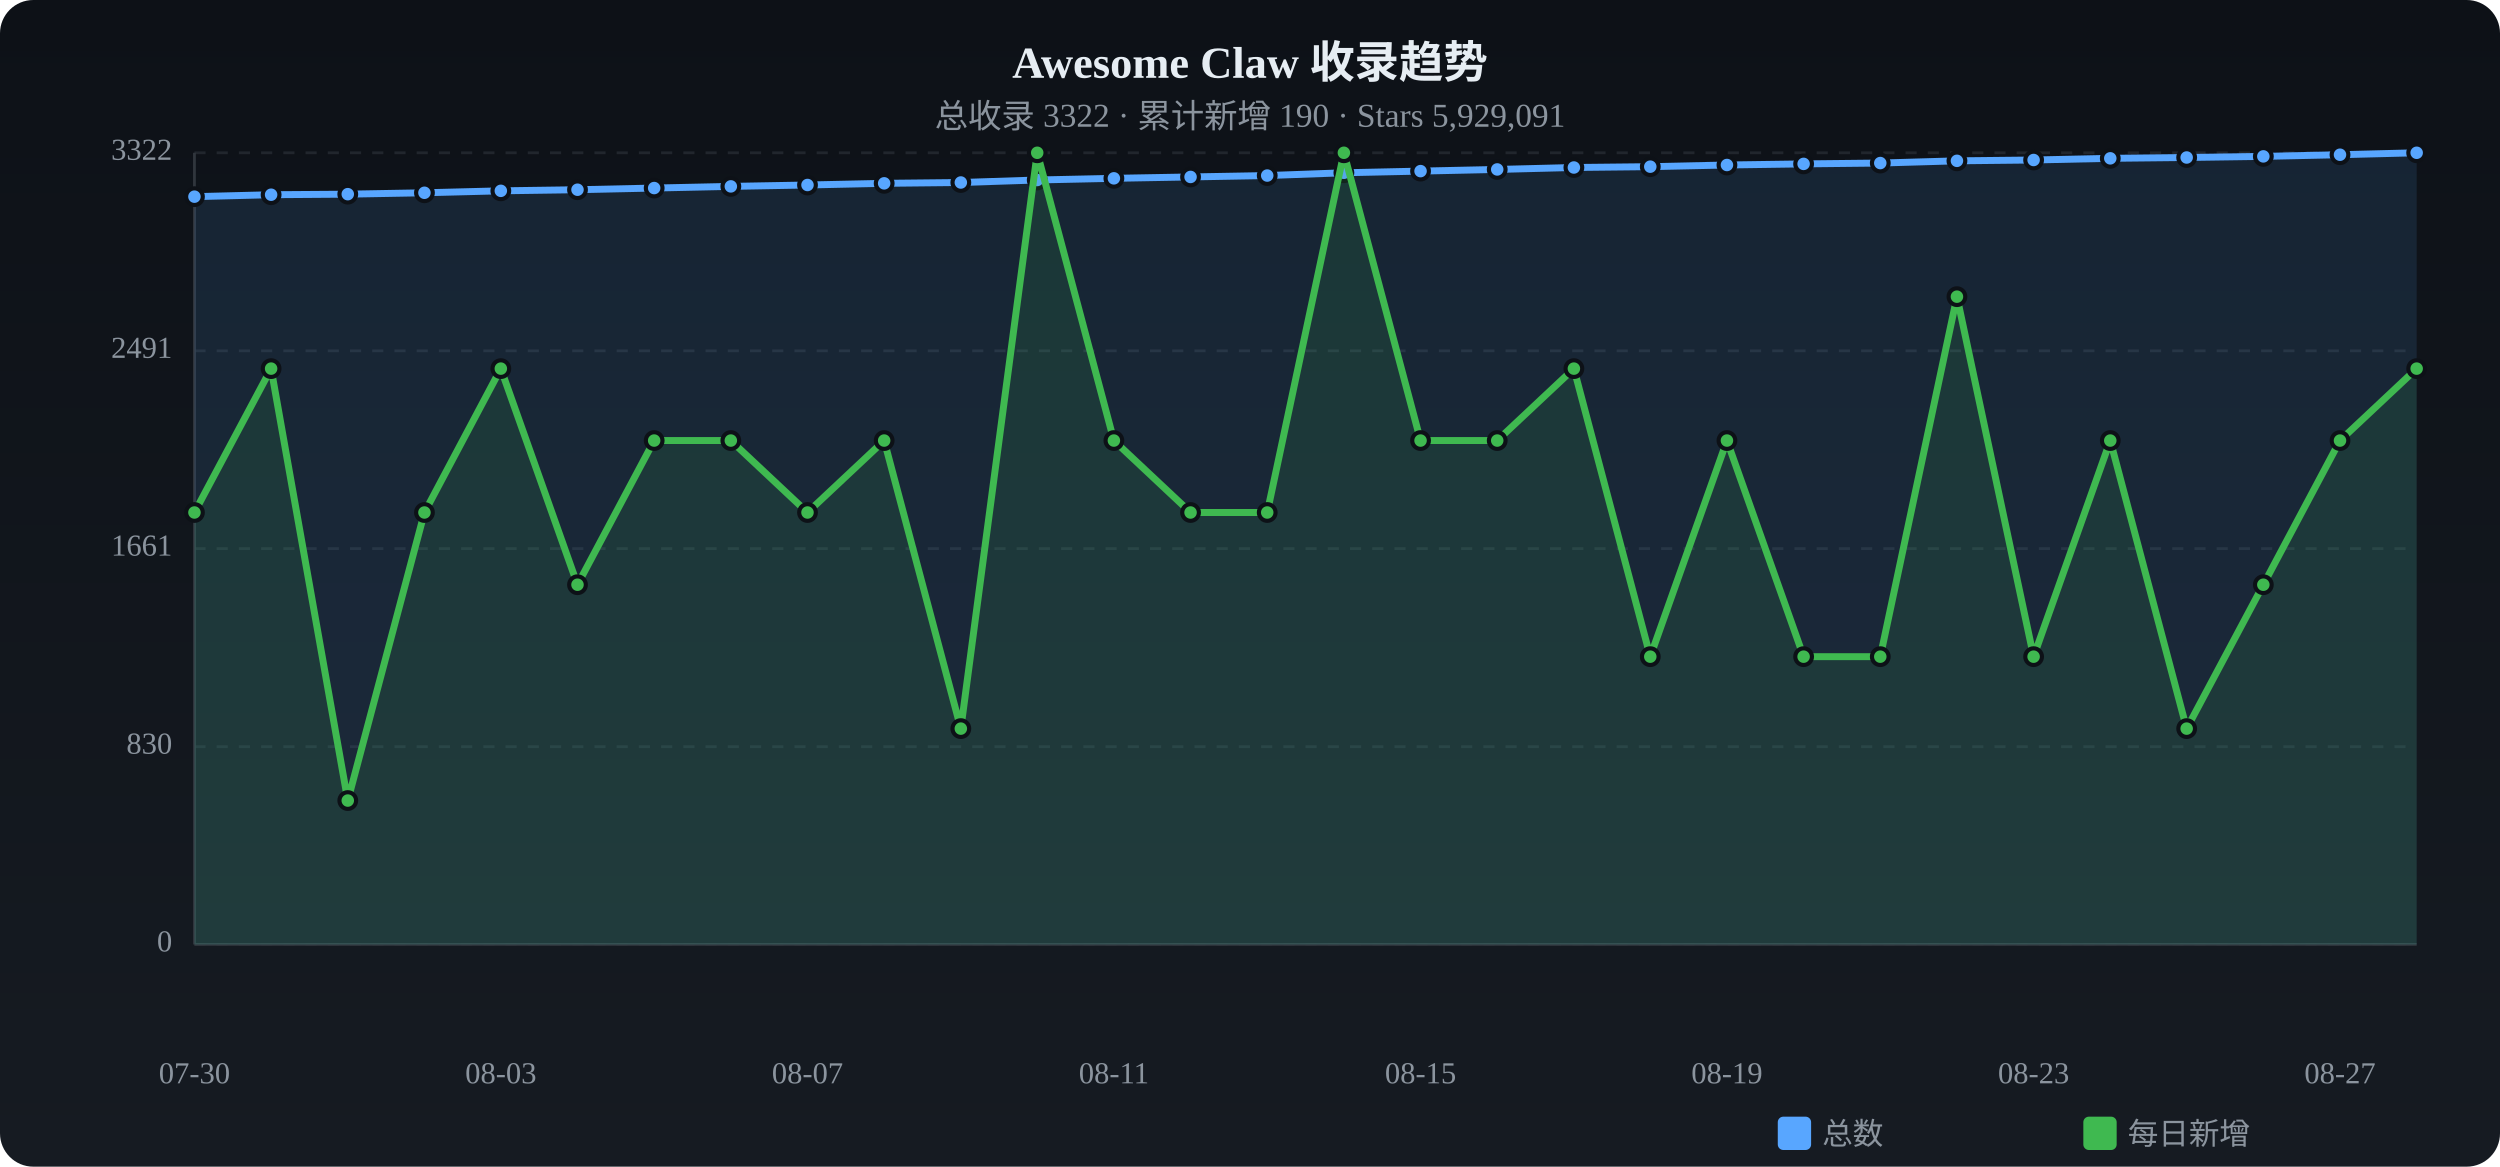
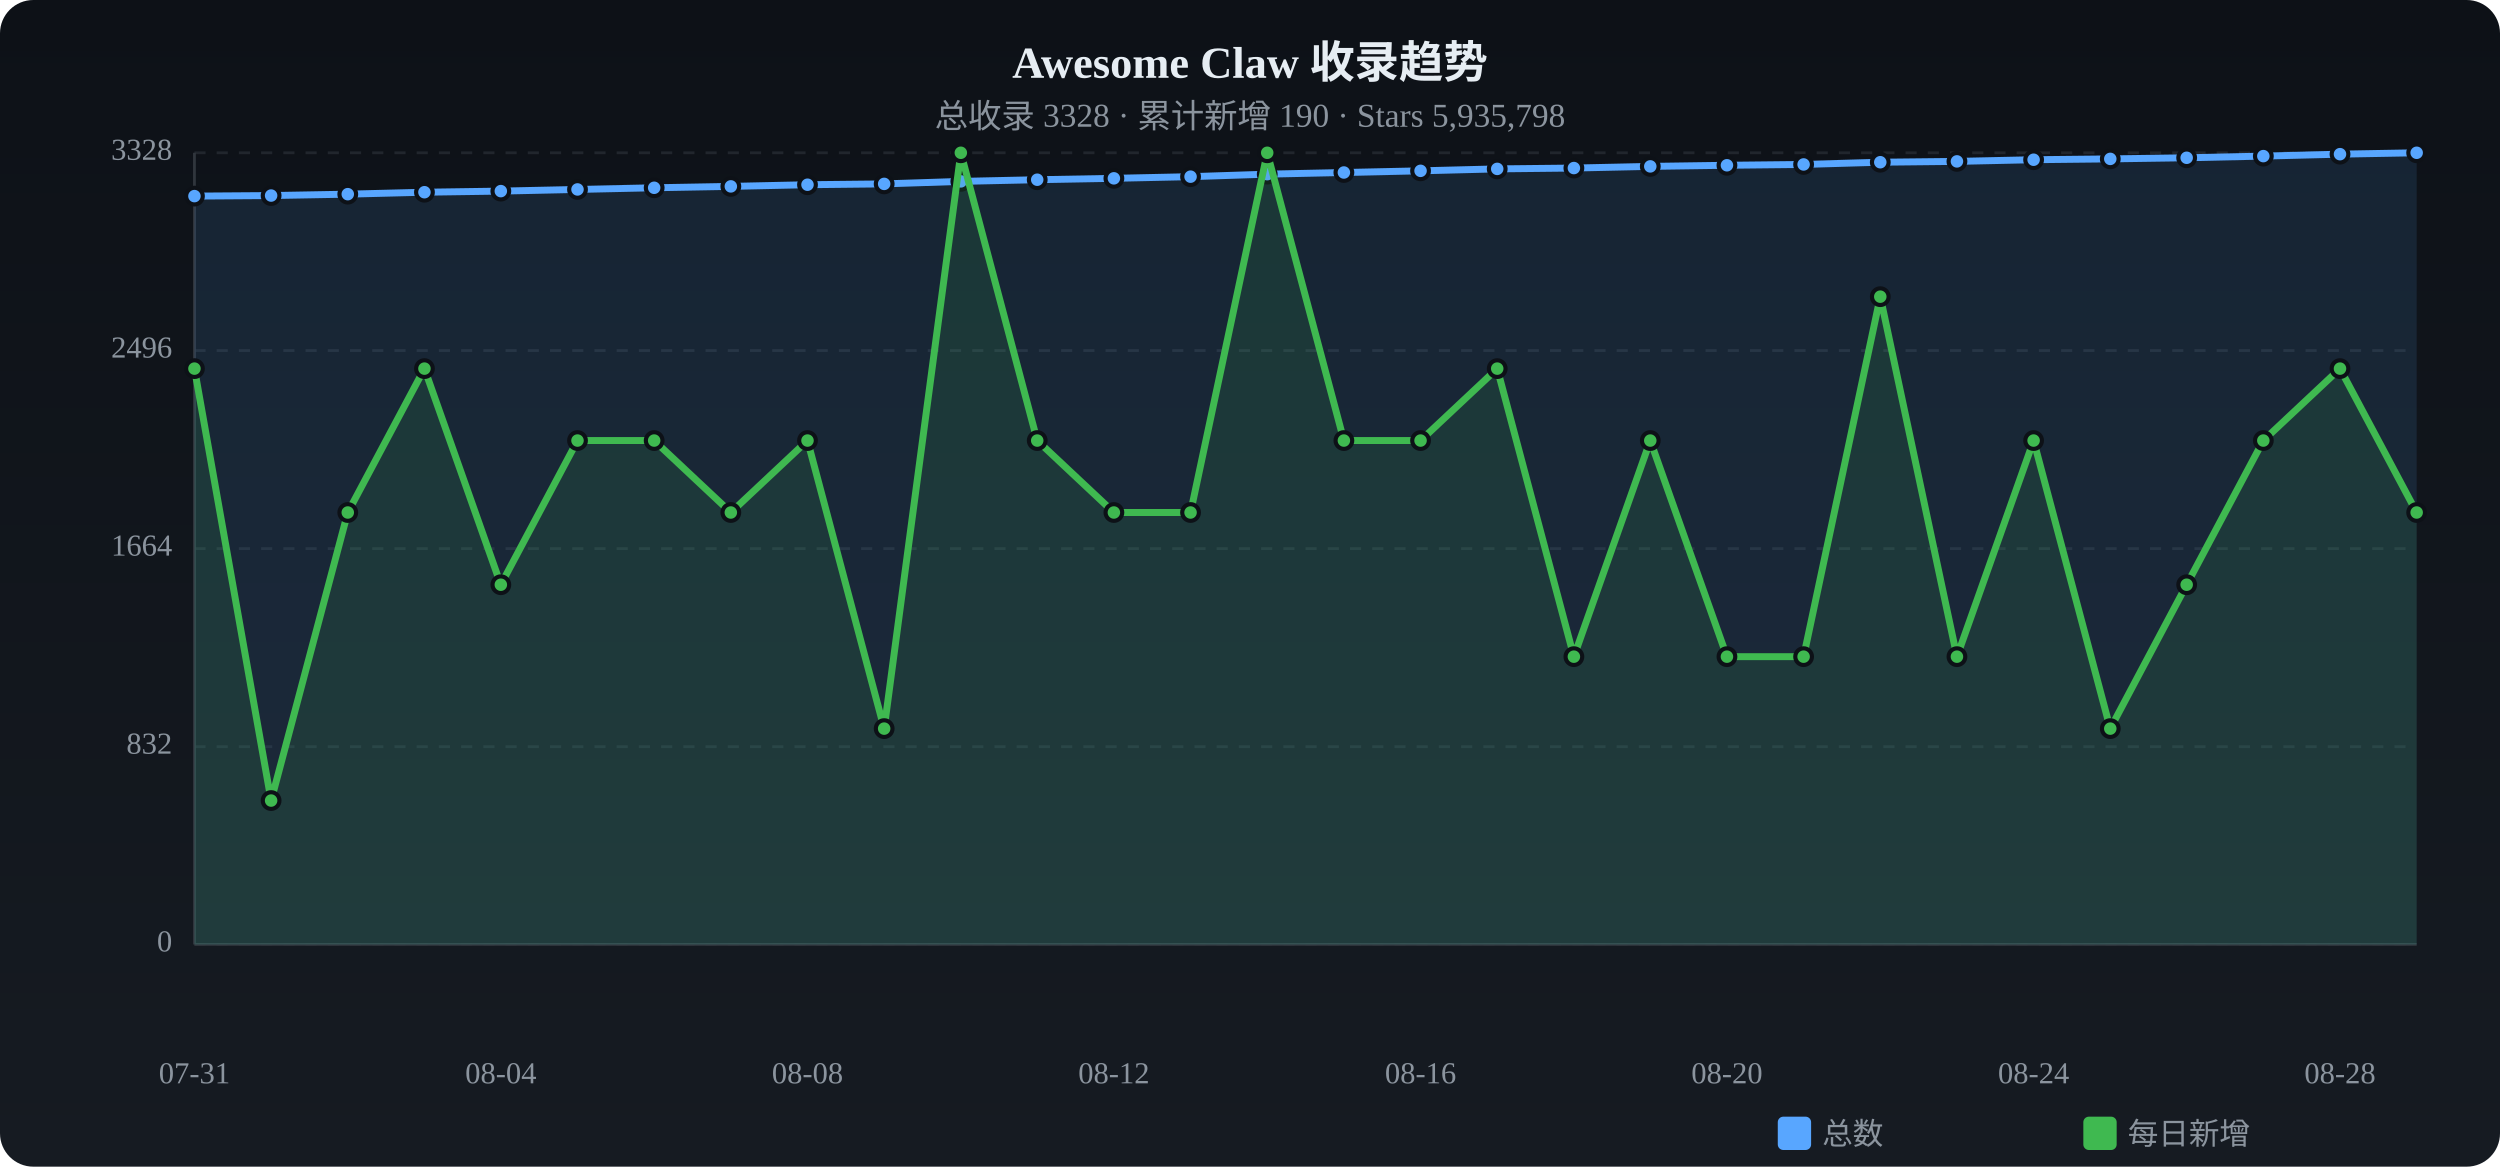
<svg xmlns="http://www.w3.org/2000/svg" viewBox="0 0 900 420" width="900" height="420">
  <defs>
    <linearGradient id="tbg" x1="0%" y1="0%" x2="0%" y2="100%">
      <stop offset="0%" stop-color="#0d1117" />
      <stop offset="100%" stop-color="#161b22" />
    </linearGradient>
  </defs>
  <rect width="900" height="420" rx="12" fill="url(#tbg)" />
  <text x="450.0" y="28" text-anchor="middle" fill="#e6edf3" font-size="16" font-weight="bold">Awesome Claw 收录趋势</text>
-   <text x="450.0" y="46" text-anchor="middle" fill="#8b949e" font-size="12">总收录 3322 · 累计新增 190 · Stars 5,929,091</text>
+   <text x="450.0" y="46" text-anchor="middle" fill="#8b949e" font-size="12">总收录 3328 · 累计新增 190 · Stars 5,935,798</text>
  <text x="62" y="340.0" text-anchor="end" fill="#8b949e" font-size="11" dominant-baseline="middle">0</text>
  <line x1="70" y1="340.0" x2="870" y2="340.0" stroke="#21262d" stroke-dasharray="4 4" />
-   <text x="62" y="268.8" text-anchor="end" fill="#8b949e" font-size="11" dominant-baseline="middle">830</text>
+   <text x="62" y="268.8" text-anchor="end" fill="#8b949e" font-size="11" dominant-baseline="middle">832</text>
  <line x1="70" y1="268.8" x2="870" y2="268.8" stroke="#21262d" stroke-dasharray="4 4" />
-   <text x="62" y="197.5" text-anchor="end" fill="#8b949e" font-size="11" dominant-baseline="middle">1661</text>
+   <text x="62" y="197.5" text-anchor="end" fill="#8b949e" font-size="11" dominant-baseline="middle">1664</text>
  <line x1="70" y1="197.5" x2="870" y2="197.5" stroke="#21262d" stroke-dasharray="4 4" />
-   <text x="62" y="126.3" text-anchor="end" fill="#8b949e" font-size="11" dominant-baseline="middle">2491</text>
-   <line x1="70" y1="126.3" x2="870" y2="126.3" stroke="#21262d" stroke-dasharray="4 4" />
-   <text x="62" y="55.0" text-anchor="end" fill="#8b949e" font-size="11" dominant-baseline="middle">3322</text>
+   <text x="62" y="126.2" text-anchor="end" fill="#8b949e" font-size="11" dominant-baseline="middle">2496</text>
+   <line x1="70" y1="126.2" x2="870" y2="126.2" stroke="#21262d" stroke-dasharray="4 4" />
+   <text x="62" y="55.0" text-anchor="end" fill="#8b949e" font-size="11" dominant-baseline="middle">3328</text>
  <line x1="70" y1="55.0" x2="870" y2="55.0" stroke="#21262d" stroke-dasharray="4 4" />
  <line x1="70" y1="55" x2="70" y2="340" stroke="#30363d" />
  <line x1="70" y1="340" x2="870" y2="340" stroke="#30363d" />
-   <path d="M70.0,70.8 L97.6,70.1 L125.2,69.9 L152.8,69.4 L180.3,68.7 L207.9,68.3 L235.5,67.7 L263.1,67.1 L290.7,66.6 L318.3,66.0 L345.9,65.7 L373.4,64.8 L401.0,64.2 L428.6,63.7 L456.2,63.2 L483.8,62.2 L511.4,61.6 L539.0,61.0 L566.6,60.3 L594.1,60.0 L621.7,59.4 L649.3,59.0 L676.9,58.7 L704.5,57.9 L732.1,57.6 L759.7,57.0 L787.2,56.7 L814.8,56.3 L842.4,55.7 L870.0,55.0 L870.0,340 L70.0,340 Z" fill="#58a6ff" opacity="0.12" />
-   <polyline points="70.0,70.8 97.6,70.1 125.2,69.9 152.8,69.4 180.3,68.7 207.9,68.3 235.5,67.7 263.1,67.1 290.7,66.6 318.3,66.0 345.9,65.7 373.4,64.8 401.0,64.2 428.6,63.7 456.2,63.2 483.8,62.2 511.4,61.6 539.0,61.0 566.6,60.3 594.1,60.0 621.7,59.4 649.3,59.0 676.9,58.7 704.5,57.9 732.1,57.6 759.7,57.0 787.2,56.7 814.8,56.3 842.4,55.7 870.0,55.0" fill="none" stroke="#58a6ff" stroke-width="2.5" stroke-linecap="round" stroke-linejoin="round" />
-   <circle cx="70.0" cy="70.8" r="3" fill="#58a6ff" stroke="#0d1117" stroke-width="1.5" />
-   <circle cx="97.6" cy="70.1" r="3" fill="#58a6ff" stroke="#0d1117" stroke-width="1.5" />
+   <path d="M70.0,70.6 L97.6,70.4 L125.2,69.9 L152.8,69.2 L180.3,68.8 L207.9,68.2 L235.5,67.6 L263.1,67.1 L290.7,66.5 L318.3,66.2 L345.9,65.3 L373.4,64.7 L401.0,64.2 L428.6,63.6 L456.2,62.7 L483.8,62.1 L511.4,61.5 L539.0,60.8 L566.6,60.5 L594.1,59.9 L621.7,59.5 L649.3,59.2 L676.9,58.4 L704.5,58.1 L732.1,57.5 L759.7,57.2 L787.2,56.8 L814.8,56.2 L842.4,55.5 L870.0,55.0 L870.0,340 L70.0,340 Z" fill="#58a6ff" opacity="0.12" />
+   <polyline points="70.0,70.6 97.6,70.4 125.2,69.9 152.8,69.2 180.3,68.8 207.9,68.2 235.5,67.6 263.1,67.1 290.7,66.5 318.3,66.2 345.9,65.3 373.4,64.7 401.0,64.2 428.6,63.6 456.2,62.7 483.8,62.1 511.4,61.5 539.0,60.8 566.6,60.5 594.1,59.9 621.7,59.5 649.3,59.2 676.9,58.4 704.5,58.1 732.1,57.5 759.7,57.2 787.2,56.8 814.8,56.2 842.4,55.5 870.0,55.0" fill="none" stroke="#58a6ff" stroke-width="2.5" stroke-linecap="round" stroke-linejoin="round" />
+   <circle cx="70.0" cy="70.6" r="3" fill="#58a6ff" stroke="#0d1117" stroke-width="1.5" />
+   <circle cx="97.6" cy="70.4" r="3" fill="#58a6ff" stroke="#0d1117" stroke-width="1.5" />
  <circle cx="125.2" cy="69.9" r="3" fill="#58a6ff" stroke="#0d1117" stroke-width="1.5" />
-   <circle cx="152.8" cy="69.4" r="3" fill="#58a6ff" stroke="#0d1117" stroke-width="1.5" />
-   <circle cx="180.3" cy="68.7" r="3" fill="#58a6ff" stroke="#0d1117" stroke-width="1.5" />
-   <circle cx="207.9" cy="68.3" r="3" fill="#58a6ff" stroke="#0d1117" stroke-width="1.5" />
-   <circle cx="235.5" cy="67.7" r="3" fill="#58a6ff" stroke="#0d1117" stroke-width="1.5" />
+   <circle cx="152.8" cy="69.2" r="3" fill="#58a6ff" stroke="#0d1117" stroke-width="1.5" />
+   <circle cx="180.3" cy="68.8" r="3" fill="#58a6ff" stroke="#0d1117" stroke-width="1.5" />
+   <circle cx="207.9" cy="68.2" r="3" fill="#58a6ff" stroke="#0d1117" stroke-width="1.5" />
+   <circle cx="235.5" cy="67.6" r="3" fill="#58a6ff" stroke="#0d1117" stroke-width="1.5" />
  <circle cx="263.1" cy="67.1" r="3" fill="#58a6ff" stroke="#0d1117" stroke-width="1.5" />
-   <circle cx="290.7" cy="66.6" r="3" fill="#58a6ff" stroke="#0d1117" stroke-width="1.5" />
-   <circle cx="318.3" cy="66.0" r="3" fill="#58a6ff" stroke="#0d1117" stroke-width="1.5" />
-   <circle cx="345.9" cy="65.7" r="3" fill="#58a6ff" stroke="#0d1117" stroke-width="1.5" />
-   <circle cx="373.4" cy="64.8" r="3" fill="#58a6ff" stroke="#0d1117" stroke-width="1.5" />
+   <circle cx="290.7" cy="66.5" r="3" fill="#58a6ff" stroke="#0d1117" stroke-width="1.5" />
+   <circle cx="318.3" cy="66.2" r="3" fill="#58a6ff" stroke="#0d1117" stroke-width="1.5" />
+   <circle cx="345.9" cy="65.3" r="3" fill="#58a6ff" stroke="#0d1117" stroke-width="1.5" />
+   <circle cx="373.4" cy="64.7" r="3" fill="#58a6ff" stroke="#0d1117" stroke-width="1.5" />
  <circle cx="401.0" cy="64.2" r="3" fill="#58a6ff" stroke="#0d1117" stroke-width="1.5" />
-   <circle cx="428.6" cy="63.7" r="3" fill="#58a6ff" stroke="#0d1117" stroke-width="1.5" />
-   <circle cx="456.2" cy="63.2" r="3" fill="#58a6ff" stroke="#0d1117" stroke-width="1.5" />
-   <circle cx="483.8" cy="62.2" r="3" fill="#58a6ff" stroke="#0d1117" stroke-width="1.5" />
-   <circle cx="511.4" cy="61.6" r="3" fill="#58a6ff" stroke="#0d1117" stroke-width="1.5" />
-   <circle cx="539.0" cy="61.0" r="3" fill="#58a6ff" stroke="#0d1117" stroke-width="1.5" />
-   <circle cx="566.6" cy="60.3" r="3" fill="#58a6ff" stroke="#0d1117" stroke-width="1.5" />
-   <circle cx="594.1" cy="60.0" r="3" fill="#58a6ff" stroke="#0d1117" stroke-width="1.5" />
-   <circle cx="621.7" cy="59.4" r="3" fill="#58a6ff" stroke="#0d1117" stroke-width="1.5" />
-   <circle cx="649.3" cy="59.0" r="3" fill="#58a6ff" stroke="#0d1117" stroke-width="1.5" />
-   <circle cx="676.9" cy="58.7" r="3" fill="#58a6ff" stroke="#0d1117" stroke-width="1.5" />
-   <circle cx="704.5" cy="57.9" r="3" fill="#58a6ff" stroke="#0d1117" stroke-width="1.5" />
-   <circle cx="732.1" cy="57.6" r="3" fill="#58a6ff" stroke="#0d1117" stroke-width="1.5" />
-   <circle cx="759.7" cy="57.0" r="3" fill="#58a6ff" stroke="#0d1117" stroke-width="1.5" />
-   <circle cx="787.2" cy="56.7" r="3" fill="#58a6ff" stroke="#0d1117" stroke-width="1.5" />
-   <circle cx="814.8" cy="56.3" r="3" fill="#58a6ff" stroke="#0d1117" stroke-width="1.5" />
-   <circle cx="842.4" cy="55.7" r="3" fill="#58a6ff" stroke="#0d1117" stroke-width="1.5" />
+   <circle cx="428.6" cy="63.6" r="3" fill="#58a6ff" stroke="#0d1117" stroke-width="1.5" />
+   <circle cx="456.2" cy="62.7" r="3" fill="#58a6ff" stroke="#0d1117" stroke-width="1.5" />
+   <circle cx="483.8" cy="62.1" r="3" fill="#58a6ff" stroke="#0d1117" stroke-width="1.5" />
+   <circle cx="511.4" cy="61.5" r="3" fill="#58a6ff" stroke="#0d1117" stroke-width="1.5" />
+   <circle cx="539.0" cy="60.8" r="3" fill="#58a6ff" stroke="#0d1117" stroke-width="1.5" />
+   <circle cx="566.6" cy="60.5" r="3" fill="#58a6ff" stroke="#0d1117" stroke-width="1.5" />
+   <circle cx="594.1" cy="59.9" r="3" fill="#58a6ff" stroke="#0d1117" stroke-width="1.5" />
+   <circle cx="621.7" cy="59.5" r="3" fill="#58a6ff" stroke="#0d1117" stroke-width="1.5" />
+   <circle cx="649.3" cy="59.2" r="3" fill="#58a6ff" stroke="#0d1117" stroke-width="1.5" />
+   <circle cx="676.9" cy="58.4" r="3" fill="#58a6ff" stroke="#0d1117" stroke-width="1.5" />
+   <circle cx="704.5" cy="58.1" r="3" fill="#58a6ff" stroke="#0d1117" stroke-width="1.5" />
+   <circle cx="732.1" cy="57.5" r="3" fill="#58a6ff" stroke="#0d1117" stroke-width="1.5" />
+   <circle cx="759.7" cy="57.2" r="3" fill="#58a6ff" stroke="#0d1117" stroke-width="1.5" />
+   <circle cx="787.2" cy="56.8" r="3" fill="#58a6ff" stroke="#0d1117" stroke-width="1.5" />
+   <circle cx="814.8" cy="56.2" r="3" fill="#58a6ff" stroke="#0d1117" stroke-width="1.5" />
+   <circle cx="842.4" cy="55.5" r="3" fill="#58a6ff" stroke="#0d1117" stroke-width="1.5" />
  <circle cx="870.0" cy="55.0" r="3" fill="#58a6ff" stroke="#0d1117" stroke-width="1.5" />
-   <path d="M70.0,184.5 L97.6,132.7 L125.2,288.2 L152.8,184.5 L180.3,132.7 L207.9,210.5 L235.5,158.6 L263.1,158.6 L290.7,184.5 L318.3,158.6 L345.9,262.3 L373.4,55.0 L401.0,158.6 L428.6,184.5 L456.2,184.5 L483.8,55.0 L511.4,158.6 L539.0,158.6 L566.6,132.7 L594.1,236.4 L621.7,158.6 L649.3,236.4 L676.9,236.4 L704.5,106.8 L732.1,236.4 L759.7,158.6 L787.2,262.3 L814.8,210.5 L842.4,158.6 L870.0,132.7 L870.0,340 L70.0,340 Z" fill="#3fb950" opacity="0.12" />
-   <polyline points="70.0,184.5 97.6,132.7 125.2,288.2 152.8,184.5 180.3,132.7 207.9,210.5 235.5,158.6 263.1,158.6 290.7,184.5 318.3,158.6 345.9,262.3 373.4,55.0 401.0,158.6 428.6,184.5 456.2,184.5 483.8,55.0 511.4,158.6 539.0,158.6 566.6,132.7 594.1,236.4 621.7,158.6 649.3,236.4 676.9,236.4 704.5,106.8 732.1,236.4 759.7,158.6 787.2,262.3 814.8,210.5 842.4,158.6 870.0,132.7" fill="none" stroke="#3fb950" stroke-width="2.5" stroke-linecap="round" stroke-linejoin="round" />
-   <circle cx="70.0" cy="184.5" r="3" fill="#3fb950" stroke="#0d1117" stroke-width="1.5" />
-   <circle cx="97.6" cy="132.7" r="3" fill="#3fb950" stroke="#0d1117" stroke-width="1.5" />
-   <circle cx="125.2" cy="288.2" r="3" fill="#3fb950" stroke="#0d1117" stroke-width="1.5" />
-   <circle cx="152.8" cy="184.5" r="3" fill="#3fb950" stroke="#0d1117" stroke-width="1.5" />
-   <circle cx="180.3" cy="132.7" r="3" fill="#3fb950" stroke="#0d1117" stroke-width="1.5" />
-   <circle cx="207.9" cy="210.5" r="3" fill="#3fb950" stroke="#0d1117" stroke-width="1.5" />
+   <path d="M70.0,132.7 L97.6,288.2 L125.2,184.5 L152.8,132.7 L180.3,210.5 L207.9,158.6 L235.5,158.6 L263.1,184.5 L290.7,158.6 L318.3,262.3 L345.9,55.0 L373.4,158.6 L401.0,184.5 L428.6,184.5 L456.2,55.0 L483.8,158.6 L511.4,158.6 L539.0,132.7 L566.6,236.4 L594.1,158.6 L621.7,236.4 L649.3,236.4 L676.9,106.8 L704.5,236.4 L732.1,158.6 L759.7,262.3 L787.2,210.5 L814.8,158.6 L842.4,132.7 L870.0,184.5 L870.0,340 L70.0,340 Z" fill="#3fb950" opacity="0.12" />
+   <polyline points="70.0,132.7 97.6,288.2 125.2,184.5 152.8,132.7 180.3,210.5 207.9,158.6 235.5,158.6 263.1,184.5 290.7,158.6 318.3,262.3 345.9,55.0 373.4,158.6 401.0,184.5 428.6,184.5 456.2,55.0 483.8,158.6 511.4,158.6 539.0,132.7 566.6,236.4 594.1,158.6 621.7,236.4 649.3,236.4 676.9,106.8 704.5,236.4 732.1,158.6 759.7,262.3 787.2,210.5 814.8,158.6 842.4,132.7 870.0,184.5" fill="none" stroke="#3fb950" stroke-width="2.5" stroke-linecap="round" stroke-linejoin="round" />
+   <circle cx="70.0" cy="132.7" r="3" fill="#3fb950" stroke="#0d1117" stroke-width="1.5" />
+   <circle cx="97.6" cy="288.2" r="3" fill="#3fb950" stroke="#0d1117" stroke-width="1.5" />
+   <circle cx="125.2" cy="184.5" r="3" fill="#3fb950" stroke="#0d1117" stroke-width="1.5" />
+   <circle cx="152.8" cy="132.7" r="3" fill="#3fb950" stroke="#0d1117" stroke-width="1.5" />
+   <circle cx="180.3" cy="210.5" r="3" fill="#3fb950" stroke="#0d1117" stroke-width="1.5" />
+   <circle cx="207.9" cy="158.6" r="3" fill="#3fb950" stroke="#0d1117" stroke-width="1.5" />
  <circle cx="235.5" cy="158.6" r="3" fill="#3fb950" stroke="#0d1117" stroke-width="1.5" />
-   <circle cx="263.1" cy="158.6" r="3" fill="#3fb950" stroke="#0d1117" stroke-width="1.5" />
-   <circle cx="290.7" cy="184.5" r="3" fill="#3fb950" stroke="#0d1117" stroke-width="1.5" />
-   <circle cx="318.3" cy="158.6" r="3" fill="#3fb950" stroke="#0d1117" stroke-width="1.5" />
-   <circle cx="345.9" cy="262.3" r="3" fill="#3fb950" stroke="#0d1117" stroke-width="1.5" />
-   <circle cx="373.4" cy="55.0" r="3" fill="#3fb950" stroke="#0d1117" stroke-width="1.5" />
-   <circle cx="401.0" cy="158.6" r="3" fill="#3fb950" stroke="#0d1117" stroke-width="1.5" />
+   <circle cx="263.1" cy="184.5" r="3" fill="#3fb950" stroke="#0d1117" stroke-width="1.5" />
+   <circle cx="290.7" cy="158.6" r="3" fill="#3fb950" stroke="#0d1117" stroke-width="1.5" />
+   <circle cx="318.3" cy="262.3" r="3" fill="#3fb950" stroke="#0d1117" stroke-width="1.5" />
+   <circle cx="345.9" cy="55.0" r="3" fill="#3fb950" stroke="#0d1117" stroke-width="1.5" />
+   <circle cx="373.4" cy="158.6" r="3" fill="#3fb950" stroke="#0d1117" stroke-width="1.5" />
+   <circle cx="401.0" cy="184.5" r="3" fill="#3fb950" stroke="#0d1117" stroke-width="1.5" />
  <circle cx="428.6" cy="184.5" r="3" fill="#3fb950" stroke="#0d1117" stroke-width="1.5" />
-   <circle cx="456.2" cy="184.5" r="3" fill="#3fb950" stroke="#0d1117" stroke-width="1.5" />
-   <circle cx="483.8" cy="55.0" r="3" fill="#3fb950" stroke="#0d1117" stroke-width="1.5" />
+   <circle cx="456.2" cy="55.0" r="3" fill="#3fb950" stroke="#0d1117" stroke-width="1.5" />
+   <circle cx="483.8" cy="158.6" r="3" fill="#3fb950" stroke="#0d1117" stroke-width="1.5" />
  <circle cx="511.4" cy="158.6" r="3" fill="#3fb950" stroke="#0d1117" stroke-width="1.5" />
-   <circle cx="539.0" cy="158.6" r="3" fill="#3fb950" stroke="#0d1117" stroke-width="1.5" />
-   <circle cx="566.6" cy="132.7" r="3" fill="#3fb950" stroke="#0d1117" stroke-width="1.5" />
-   <circle cx="594.1" cy="236.4" r="3" fill="#3fb950" stroke="#0d1117" stroke-width="1.5" />
-   <circle cx="621.7" cy="158.6" r="3" fill="#3fb950" stroke="#0d1117" stroke-width="1.5" />
+   <circle cx="539.0" cy="132.7" r="3" fill="#3fb950" stroke="#0d1117" stroke-width="1.5" />
+   <circle cx="566.6" cy="236.4" r="3" fill="#3fb950" stroke="#0d1117" stroke-width="1.5" />
+   <circle cx="594.1" cy="158.6" r="3" fill="#3fb950" stroke="#0d1117" stroke-width="1.5" />
+   <circle cx="621.7" cy="236.4" r="3" fill="#3fb950" stroke="#0d1117" stroke-width="1.5" />
  <circle cx="649.3" cy="236.4" r="3" fill="#3fb950" stroke="#0d1117" stroke-width="1.5" />
-   <circle cx="676.9" cy="236.4" r="3" fill="#3fb950" stroke="#0d1117" stroke-width="1.5" />
-   <circle cx="704.5" cy="106.8" r="3" fill="#3fb950" stroke="#0d1117" stroke-width="1.5" />
-   <circle cx="732.1" cy="236.4" r="3" fill="#3fb950" stroke="#0d1117" stroke-width="1.5" />
-   <circle cx="759.7" cy="158.6" r="3" fill="#3fb950" stroke="#0d1117" stroke-width="1.5" />
-   <circle cx="787.2" cy="262.3" r="3" fill="#3fb950" stroke="#0d1117" stroke-width="1.5" />
-   <circle cx="814.8" cy="210.5" r="3" fill="#3fb950" stroke="#0d1117" stroke-width="1.5" />
-   <circle cx="842.4" cy="158.6" r="3" fill="#3fb950" stroke="#0d1117" stroke-width="1.5" />
-   <circle cx="870.0" cy="132.7" r="3" fill="#3fb950" stroke="#0d1117" stroke-width="1.5" />
-   <text x="70.0" y="390" text-anchor="middle" fill="#8b949e" font-size="11">07-30</text>
-   <text x="180.3" y="390" text-anchor="middle" fill="#8b949e" font-size="11">08-03</text>
-   <text x="290.7" y="390" text-anchor="middle" fill="#8b949e" font-size="11">08-07</text>
-   <text x="401.0" y="390" text-anchor="middle" fill="#8b949e" font-size="11">08-11</text>
-   <text x="511.4" y="390" text-anchor="middle" fill="#8b949e" font-size="11">08-15</text>
-   <text x="621.7" y="390" text-anchor="middle" fill="#8b949e" font-size="11">08-19</text>
-   <text x="732.1" y="390" text-anchor="middle" fill="#8b949e" font-size="11">08-23</text>
-   <text x="842.4" y="390" text-anchor="middle" fill="#8b949e" font-size="11">08-27</text>
+   <circle cx="676.9" cy="106.8" r="3" fill="#3fb950" stroke="#0d1117" stroke-width="1.5" />
+   <circle cx="704.5" cy="236.4" r="3" fill="#3fb950" stroke="#0d1117" stroke-width="1.5" />
+   <circle cx="732.1" cy="158.6" r="3" fill="#3fb950" stroke="#0d1117" stroke-width="1.5" />
+   <circle cx="759.7" cy="262.3" r="3" fill="#3fb950" stroke="#0d1117" stroke-width="1.5" />
+   <circle cx="787.2" cy="210.5" r="3" fill="#3fb950" stroke="#0d1117" stroke-width="1.5" />
+   <circle cx="814.8" cy="158.6" r="3" fill="#3fb950" stroke="#0d1117" stroke-width="1.5" />
+   <circle cx="842.4" cy="132.7" r="3" fill="#3fb950" stroke="#0d1117" stroke-width="1.5" />
+   <circle cx="870.0" cy="184.5" r="3" fill="#3fb950" stroke="#0d1117" stroke-width="1.5" />
+   <text x="70.0" y="390" text-anchor="middle" fill="#8b949e" font-size="11">07-31</text>
+   <text x="180.3" y="390" text-anchor="middle" fill="#8b949e" font-size="11">08-04</text>
+   <text x="290.7" y="390" text-anchor="middle" fill="#8b949e" font-size="11">08-08</text>
+   <text x="401.0" y="390" text-anchor="middle" fill="#8b949e" font-size="11">08-12</text>
+   <text x="511.4" y="390" text-anchor="middle" fill="#8b949e" font-size="11">08-16</text>
+   <text x="621.7" y="390" text-anchor="middle" fill="#8b949e" font-size="11">08-20</text>
+   <text x="732.1" y="390" text-anchor="middle" fill="#8b949e" font-size="11">08-24</text>
+   <text x="842.4" y="390" text-anchor="middle" fill="#8b949e" font-size="11">08-28</text>
  <rect x="640" y="402" width="12" height="12" rx="2" fill="#58a6ff" />
  <text x="656" y="412" fill="#8b949e" font-size="11">总数</text>
  <rect x="750" y="402" width="12" height="12" rx="2" fill="#3fb950" />
  <text x="766" y="412" fill="#8b949e" font-size="11">每日新增</text>
</svg>
